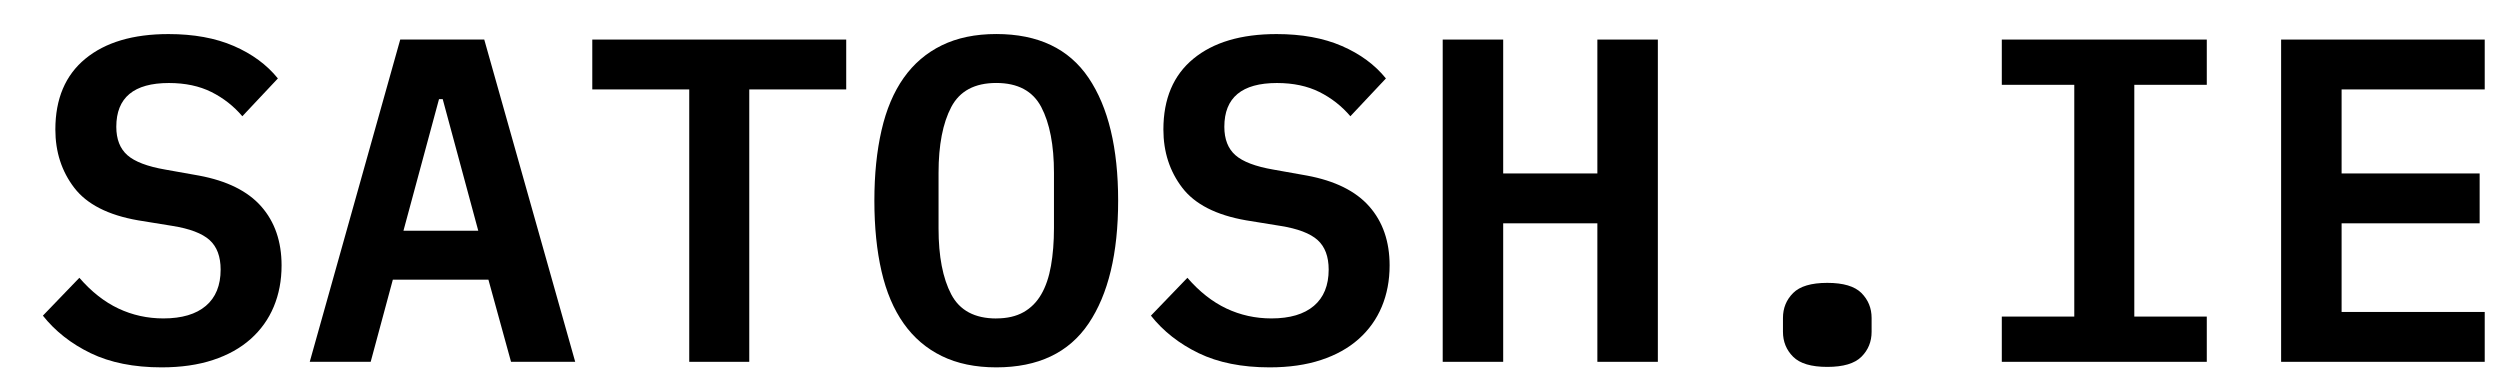
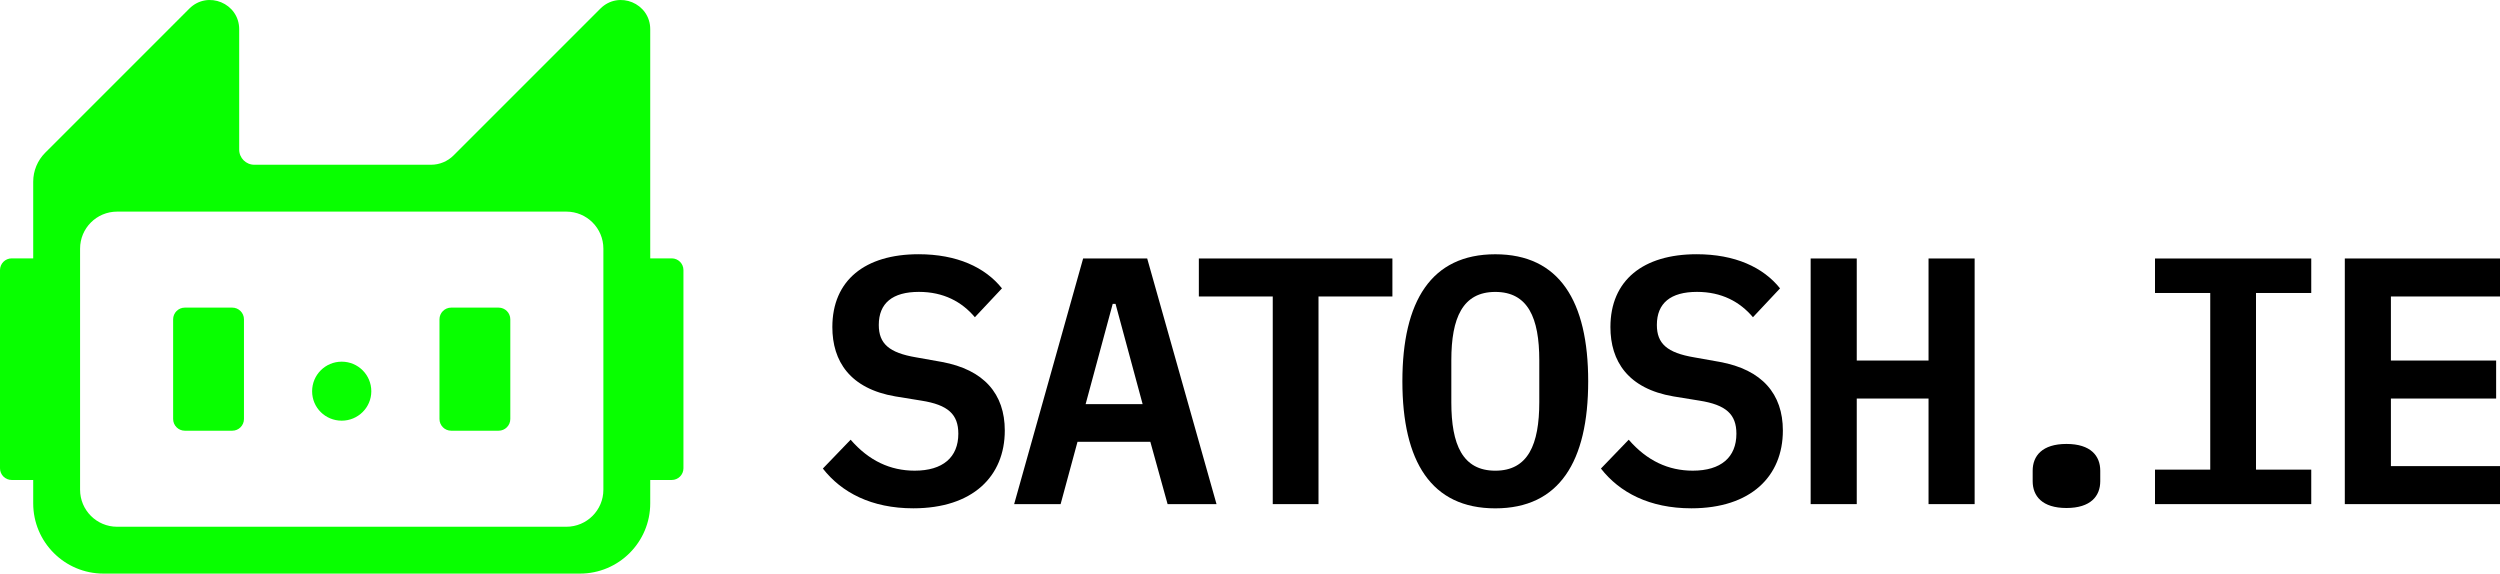
- <svg xmlns="http://www.w3.org/2000/svg" id="Layer_1" data-name="Layer 1" viewBox="0 0 541.5 80">
+ <svg xmlns="http://www.w3.org/2000/svg" id="Satosh.ie_Logo_Color" viewBox="0 0 1300 298.27">
  <defs>
    <style>
-       .cls-1 {
+       .cls-1, .cls-2 {
        stroke-width: 0px;
+       }
+ 
+       .cls-2 {
+         fill: #08ff00;
      }
    </style>
  </defs>
-   <path class="cls-1" d="m34.99,79.57c-6,0-11.12-1.03-15.35-3.07-4.23-2.05-7.68-4.76-10.35-8.13l7.9-8.2c2.6,3,5.42,5.22,8.45,6.65,3.03,1.43,6.28,2.15,9.75,2.15,4,0,7.07-.91,9.2-2.72,2.13-1.81,3.2-4.43,3.2-7.86,0-2.82-.8-4.96-2.4-6.4-1.6-1.44-4.3-2.47-8.1-3.07l-7.4-1.2c-6.47-1.13-11.07-3.48-13.8-7.04-2.73-3.56-4.1-7.77-4.1-12.63,0-6.66,2.17-11.77,6.5-15.33,4.33-3.56,10.33-5.34,18-5.34,5.47,0,10.18.86,14.15,2.58,3.97,1.72,7.15,4.06,9.55,7.03l-7.7,8.19c-1.87-2.2-4.1-3.95-6.7-5.25-2.6-1.3-5.67-1.95-9.2-1.95-7.6,0-11.4,3.16-11.4,9.48,0,2.69.8,4.74,2.4,6.15,1.6,1.41,4.33,2.45,8.2,3.12l7.3,1.3c6.07,1.13,10.57,3.36,13.5,6.69,2.93,3.33,4.4,7.59,4.4,12.78,0,3.26-.57,6.24-1.7,8.94-1.13,2.7-2.8,5.03-5,6.99-2.2,1.96-4.92,3.48-8.15,4.54-3.23,1.07-6.95,1.6-11.15,1.6Z" />
-   <path class="cls-1" d="m110.69,78.37l-4.9-17.8h-20.7l-4.8,17.8h-13.2L86.69,8.57h18.2l19.7,69.8h-13.9Zm-14.8-56.9h-.8l-7.7,28.5h16.2l-7.7-28.5Z" />
-   <path class="cls-1" d="m162.29,19.37v59h-13V19.37h-21v-10.8h55v10.8h-21Z" />
-   <path class="cls-1" d="m215.79,79.57c-4.53,0-8.47-.82-11.8-2.45-3.33-1.63-6.08-3.98-8.25-7.05-2.17-3.07-3.77-6.83-4.8-11.3-1.03-4.47-1.55-9.57-1.55-15.3s.52-10.75,1.55-15.25c1.03-4.5,2.63-8.28,4.8-11.35,2.17-3.07,4.92-5.42,8.25-7.05,3.33-1.63,7.27-2.45,11.8-2.45,9.07,0,15.73,3.17,20,9.5,4.27,6.33,6.4,15.2,6.4,26.6s-2.13,20.27-6.4,26.6c-4.27,6.33-10.93,9.5-20,9.5Zm0-10.6c2.33,0,4.3-.45,5.9-1.35,1.6-.9,2.88-2.19,3.85-3.87.97-1.67,1.67-3.73,2.1-6.17.43-2.44.65-5.17.65-8.18v-11.95c0-6.02-.92-10.77-2.75-14.26-1.83-3.48-5.08-5.22-9.75-5.22s-7.92,1.74-9.75,5.22c-1.83,3.48-2.75,8.23-2.75,14.26v12.05c0,6.02.92,10.78,2.75,14.26,1.83,3.48,5.08,5.22,9.75,5.22Z" />
-   <path class="cls-1" d="m274.99,79.57c-6,0-11.12-1.03-15.35-3.07-4.23-2.05-7.68-4.76-10.35-8.13l7.9-8.2c2.6,3,5.42,5.22,8.45,6.65,3.03,1.43,6.28,2.15,9.75,2.15,4,0,7.07-.91,9.2-2.72,2.13-1.81,3.2-4.43,3.2-7.86,0-2.82-.8-4.96-2.4-6.4-1.6-1.44-4.3-2.47-8.1-3.07l-7.4-1.2c-6.47-1.13-11.07-3.48-13.8-7.04-2.73-3.56-4.1-7.77-4.1-12.63,0-6.66,2.17-11.77,6.5-15.33,4.33-3.56,10.33-5.34,18-5.34,5.47,0,10.18.86,14.15,2.58,3.97,1.72,7.15,4.06,9.55,7.03l-7.7,8.19c-1.87-2.2-4.1-3.95-6.7-5.25-2.6-1.3-5.67-1.95-9.2-1.95-7.6,0-11.4,3.16-11.4,9.48,0,2.69.8,4.74,2.4,6.15,1.6,1.41,4.33,2.45,8.2,3.12l7.3,1.3c6.07,1.13,10.57,3.36,13.5,6.69,2.93,3.33,4.4,7.59,4.4,12.78,0,3.26-.57,6.24-1.7,8.94-1.13,2.7-2.8,5.03-5,6.99-2.2,1.96-4.92,3.48-8.15,4.54-3.23,1.07-6.95,1.6-11.15,1.6Z" />
-   <path class="cls-1" d="m345.99,48.37h-20.4v30h-13.1V8.57h13.1v29h20.4V8.57h13.1v69.8h-13.1v-30Z" />
-   <path class="cls-1" d="m395.79,79.47c-3.47,0-5.93-.73-7.4-2.2-1.47-1.47-2.2-3.27-2.2-5.4v-3c0-2.13.73-3.93,2.2-5.4,1.47-1.47,3.93-2.2,7.4-2.2s5.93.73,7.4,2.2c1.46,1.47,2.2,3.27,2.2,5.4v3c0,2.13-.73,3.93-2.2,5.4-1.47,1.47-3.93,2.2-7.4,2.2Z" />
-   <path class="cls-1" d="m433.59,78.37v-9.8h15.7V18.37h-15.7v-9.8h44.4v9.8h-15.7v50.2h15.7v9.8h-44.4Z" />
-   <path class="cls-1" d="m494.09,78.37V8.57h44.1v10.8h-31v18.2h29.9v10.8h-29.9v19.2h31v10.8h-44.1Z" />
+   <g>
+     <path class="cls-2" d="m177.69,188.07c-8.48,0-15.39,6.82-15.39,15.39s6.92,15.29,15.39,15.29,15.39-6.82,15.39-15.29-6.82-15.39-15.39-15.39Z" />
+     <path class="cls-2" d="m338.12,134.35V15.22c0-13.53-16.36-20.31-25.93-10.74l-76.34,76.34c-3.1,3.1-7.32,4.85-11.71,4.85h-91.89c-4.35,0-7.87-3.52-7.87-7.87V15.22c0-13.53-16.36-20.31-25.93-10.74L23.51,79.42c-4,4-6.24,9.41-6.24,15.07v39.86H6.09c-3.36,0-6.09,2.73-6.09,6.09v103.06c0,3.36,2.73,6.09,6.09,6.09h11.18v12.14c0,20.18,16.36,36.54,36.54,36.54h247.77c20.18,0,36.54-16.36,36.54-36.54v-12.14h11.18c3.36,0,6.09-2.73,6.09-6.09v-103.06c0-3.36-2.73-6.09-6.09-6.09h-11.18Zm-24.36,120.31c0,10.63-8.62,19.25-19.25,19.25H60.89c-10.63,0-19.25-8.62-19.25-19.25v-125.37c0-10.63,8.62-19.25,19.25-19.25h233.62c10.63,0,19.25,8.62,19.25,19.25v125.37Z" />
+     <g>
+       <rect class="cls-2" x="90.03" y="159.96" width="36.83" height="64.01" rx="6.09" ry="6.09" />
+       <rect class="cls-2" x="228.53" y="159.96" width="36.83" height="64.01" rx="6.09" ry="6.09" />
+     </g>
+   </g>
+   <g>
+     <path class="cls-1" d="m427.87,243.66l14.46-15.01c9.52,10.98,20.68,16.1,33.31,16.1,14.64,0,22.69-6.95,22.69-19.22,0-10.06-5.31-15.01-19.21-17.2l-13.54-2.2c-23.61-4.03-32.76-18.3-32.76-36.05,0-24.34,17.02-37.88,44.83-37.88,19.95,0,34.59,6.77,43.37,17.75l-14.09,15.01c-6.77-8.05-16.29-13.18-29.1-13.18-13.72,0-20.86,5.86-20.86,17.2,0,9.7,5.31,14.46,19.4,16.84l13.36,2.38c21.96,4.03,32.76,16.65,32.76,35.68,0,23.79-16.65,40.44-47.58,40.44-21.78,0-37.33-8.24-47.03-20.68Z" />
+     <path class="cls-1" d="m607.15,262.14l-8.97-32.39h-37.88l-8.78,32.39h-24.16l35.87-127.73h33.31l36.05,127.73h-25.44Zm-27.08-104.13h-1.46l-14.09,52.15h29.65l-14.09-52.15Z" />
+     <path class="cls-1" d="m685.62,154.17v107.97h-23.79v-107.97h-38.43v-19.76h100.65v19.76h-38.43Z" />
+     <path class="cls-1" d="m729.24,198.28c0-41.72,15.01-66.06,48.31-66.06s48.31,24.34,48.31,66.06-15.01,66.06-48.31,66.06-48.31-24.34-48.31-66.06Zm71.19,10.8v-21.78c0-21.96-5.86-35.5-22.87-35.5s-22.87,13.54-22.87,35.5v21.96c0,21.96,5.86,35.5,22.87,35.5s22.87-13.54,22.87-35.68Z" />
+     <path class="cls-1" d="m832.47,243.66l14.46-15.01c9.52,10.98,20.68,16.1,33.31,16.1,14.64,0,22.69-6.95,22.69-19.22,0-10.06-5.31-15.01-19.21-17.2l-13.54-2.2c-23.61-4.03-32.76-18.3-32.76-36.05,0-24.34,17.02-37.88,44.83-37.88,19.95,0,34.59,6.77,43.37,17.75l-14.09,15.01c-6.77-8.05-16.29-13.18-29.1-13.18-13.72,0-20.86,5.86-20.86,17.2,0,9.7,5.31,14.46,19.4,16.84l13.36,2.38c21.96,4.03,32.76,16.65,32.76,35.68,0,23.79-16.65,40.44-47.58,40.44-21.78,0-37.33-8.24-47.03-20.68Z" />
+     <path class="cls-1" d="m1002.84,207.24h-37.33v54.9h-23.97v-127.73h23.97v53.07h37.33v-53.07h23.97v127.73h-23.97v-54.9Z" />
+     <path class="cls-1" d="m1056.99,250.25v-5.49c0-7.69,4.94-13.91,17.57-13.91s17.57,6.22,17.57,13.91v5.49c0,7.69-4.94,13.91-17.57,13.91s-17.57-6.22-17.57-13.91Z" />
+     <path class="cls-1" d="m1120.6,262.14v-17.93h28.73v-91.86h-28.73v-17.93h81.25v17.93h-28.73v91.86h28.73v17.93h-81.25Z" />
+     <path class="cls-1" d="m1219.3,262.14v-127.73h80.7v19.76h-56.73v33.31h54.72v19.76h-54.72v35.14h56.73v19.76h-80.7Z" />
+   </g>
</svg>
